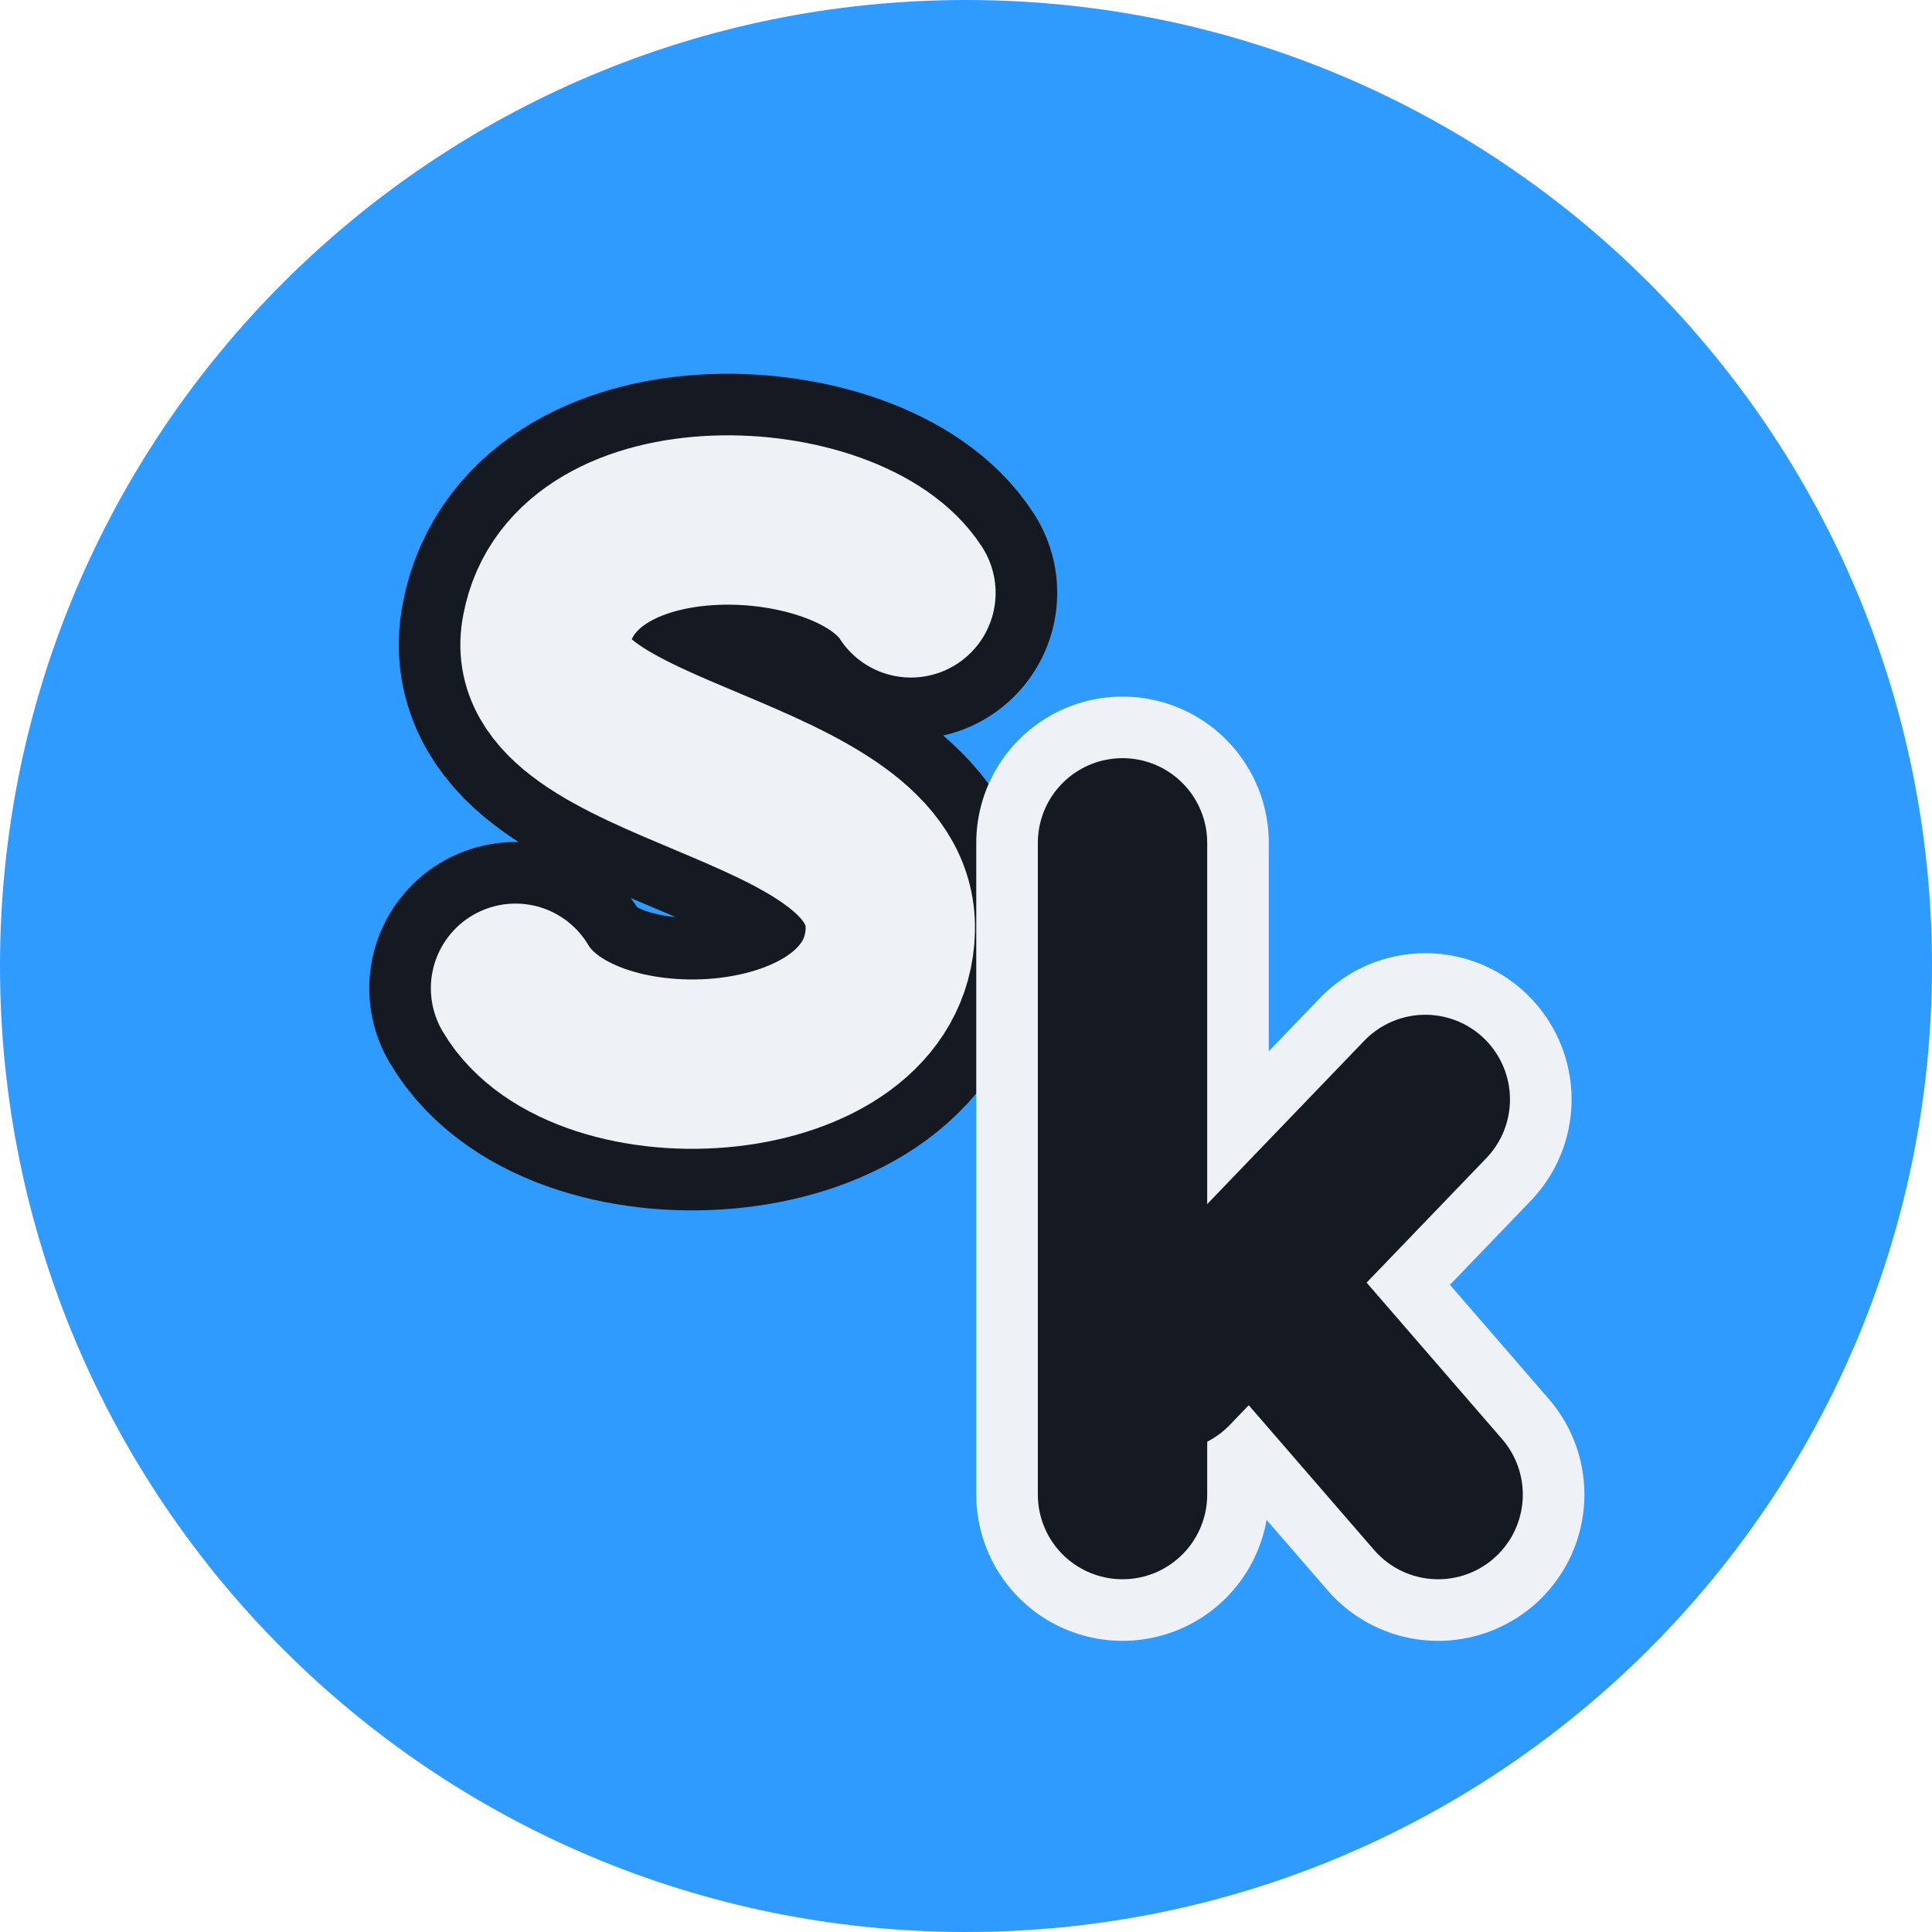
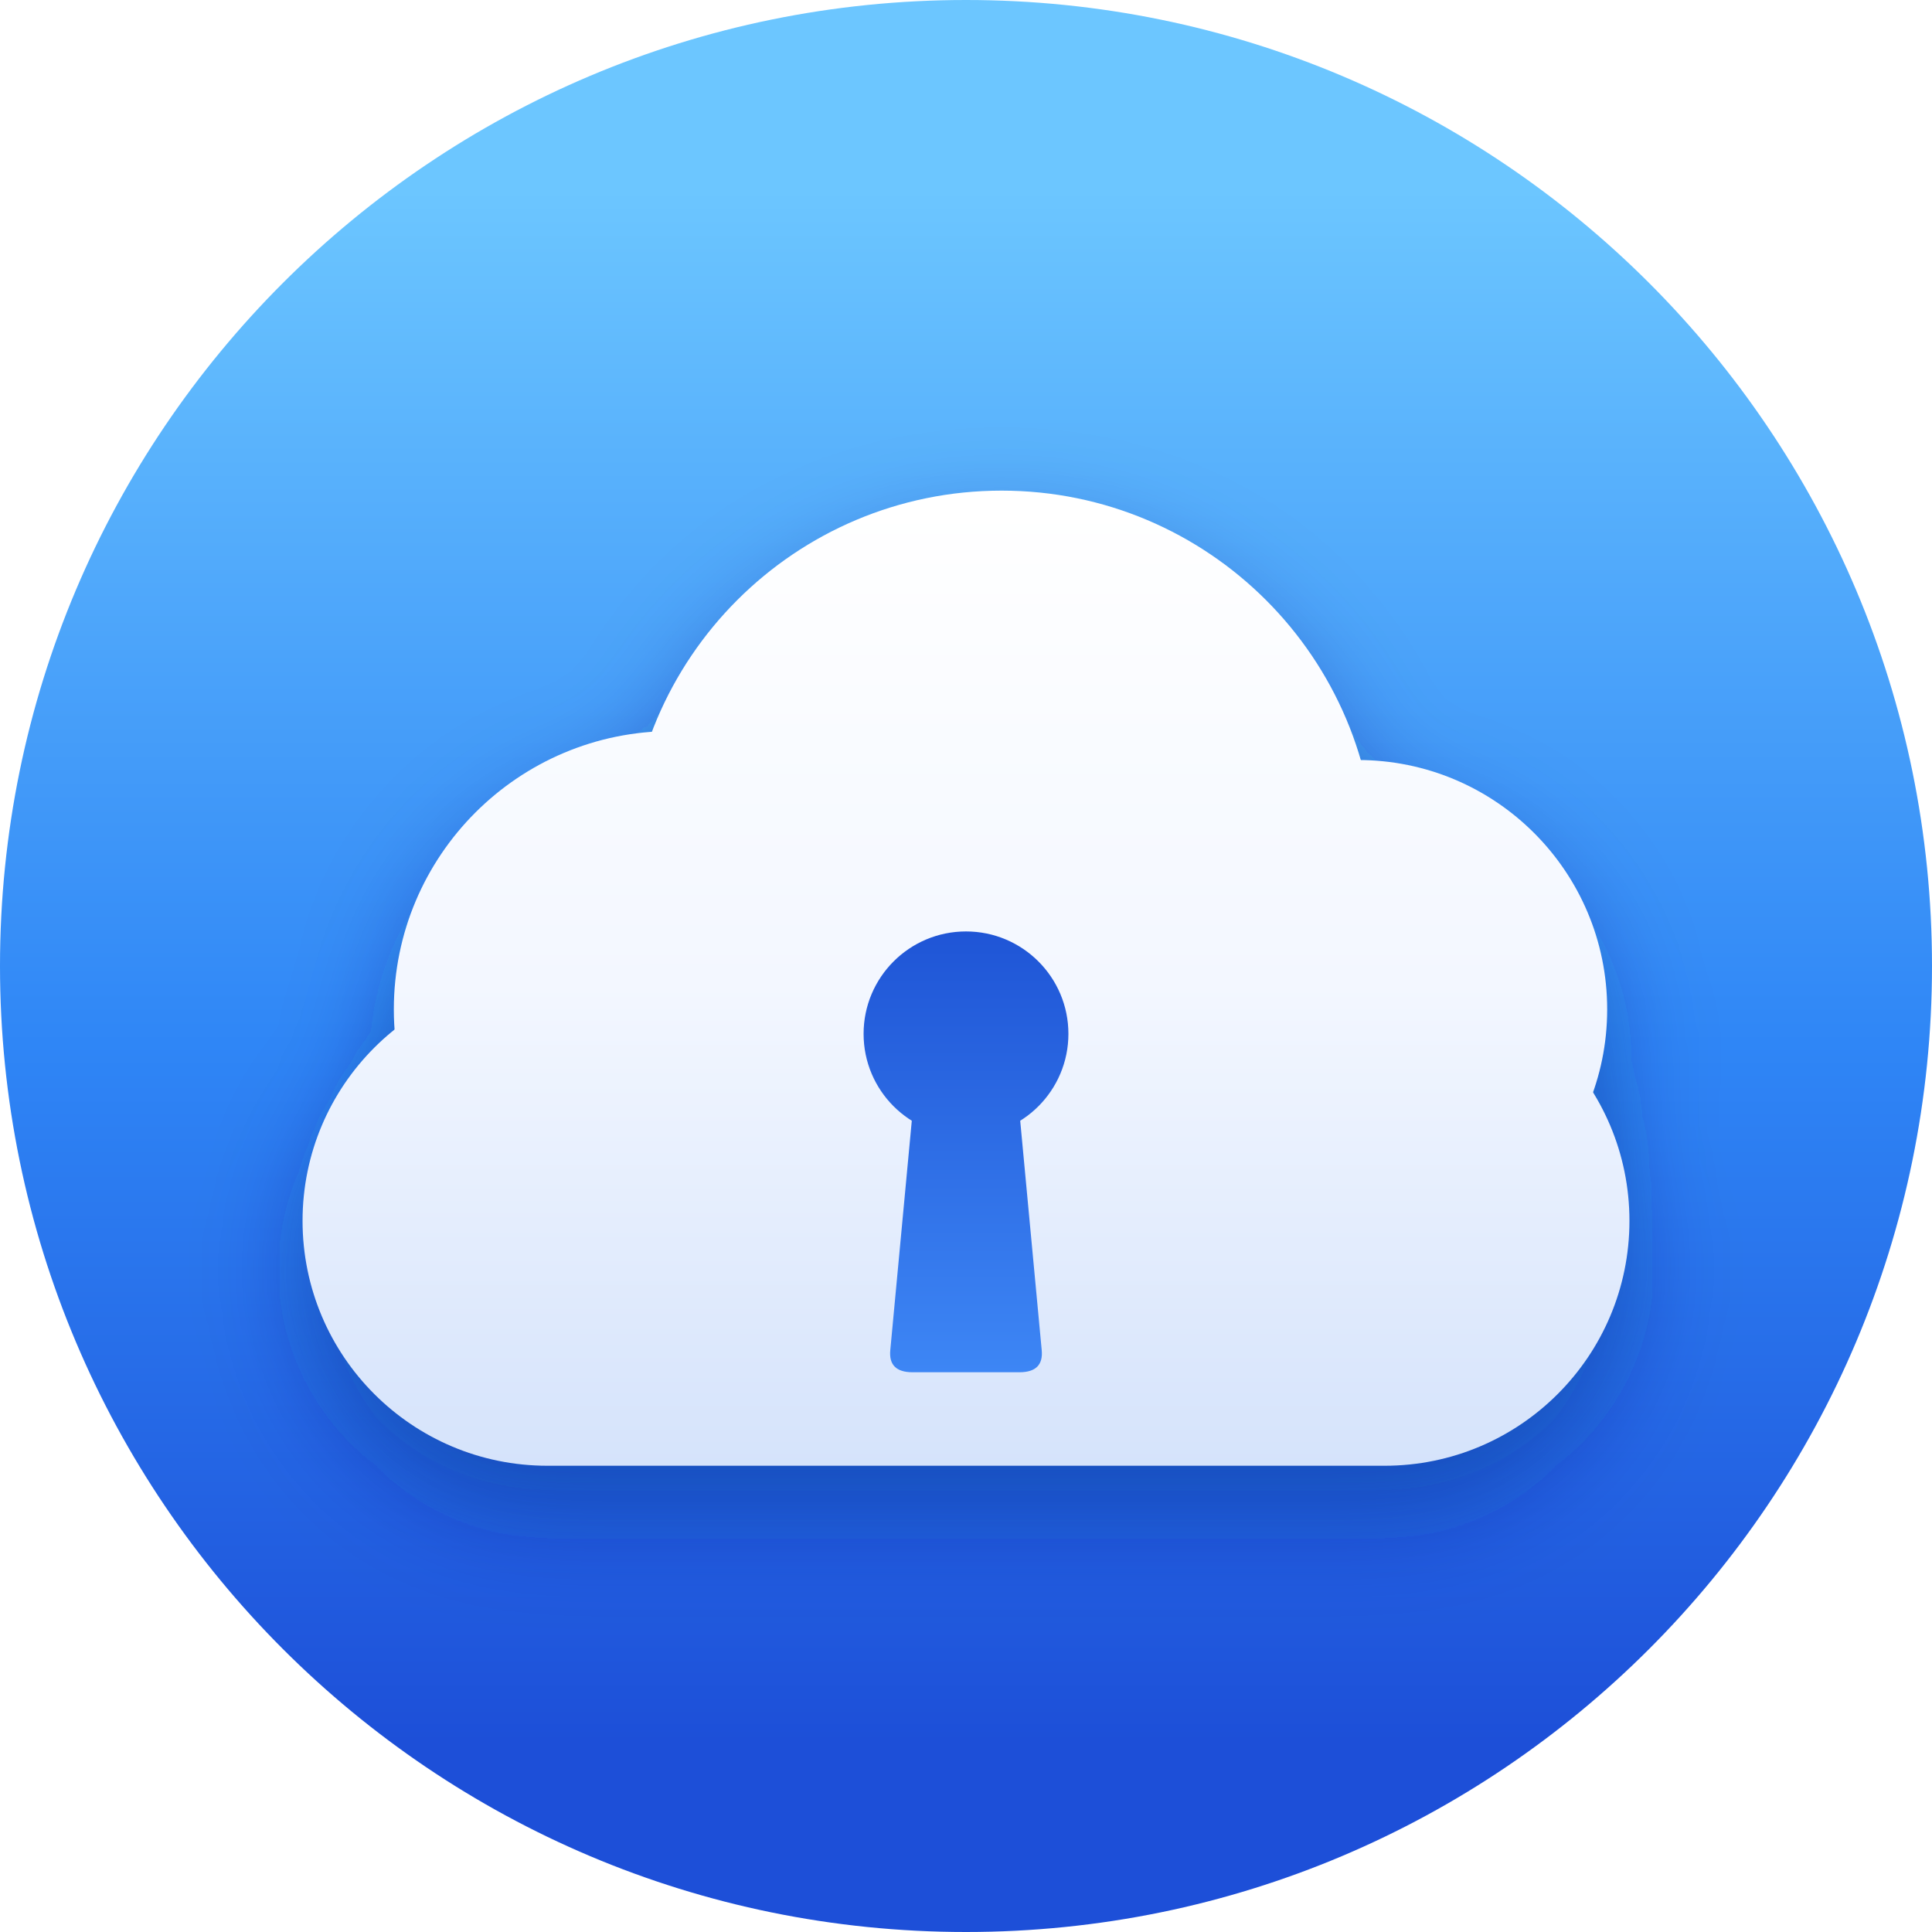
<svg xmlns="http://www.w3.org/2000/svg" viewBox="0 0 1024 1024">
-   <circle cx="512" cy="512" r="512" fill="#2F9BFF" />
-   <g transform="translate(512 512) scale(0.68) translate(-468 -460)">
-     <g transform="translate(74 70) scale(1.34)">
-       <path d="M262 74C226 18 66 10 50 96C34 176 252 178 250 270C248 362 72 372 32 304" fill="none" stroke="#151A22" stroke-width="170.149" stroke-linecap="round" stroke-linejoin="round" />
-       <path d="M262 74C226 18 66 10 50 96C34 176 252 178 250 270C248 362 72 372 32 304" fill="none" stroke="#EEF2F7" stroke-width="98.507" stroke-linecap="round" stroke-linejoin="round" />
-     </g>
-     <g transform="translate(590 540)">
-       <path d="M0 -176V332" fill="none" stroke="#EEF2F7" stroke-width="228" stroke-linecap="round" stroke-linejoin="round" />
-       <path d="M236 24L36 232" fill="none" stroke="#EEF2F7" stroke-width="228" stroke-linecap="round" stroke-linejoin="round" />
-       <path d="M104 168L246 332" fill="none" stroke="#EEF2F7" stroke-width="228" stroke-linecap="round" stroke-linejoin="round" />
-       <path d="M0 -176V332" fill="none" stroke="#151A22" stroke-width="132" stroke-linecap="round" stroke-linejoin="round" />
-       <path d="M236 24L36 232" fill="none" stroke="#151A22" stroke-width="132" stroke-linecap="round" stroke-linejoin="round" />
-       <path d="M104 168L246 332" fill="none" stroke="#151A22" stroke-width="132" stroke-linecap="round" stroke-linejoin="round" />
+   <defs>
+     <linearGradient id="sky" gradientUnits="userSpaceOnUse" x1="512" y1="924" x2="512" y2="100">
+       <stop offset="0" stop-color="#6CC6FF" />
+       <stop offset="0.55" stop-color="#2F86F6" />
+       <stop offset="1" stop-color="#1D4FD8" />
+     </linearGradient>
+     <radialGradient id="glow" gradientUnits="userSpaceOnUse" cx="690" cy="700" r="420">
+       <stop offset="0" stop-color="#FFF2C4" stop-opacity="0.55" />
+       <stop offset="1" stop-color="#FFF2C4" stop-opacity="0" />
+     </radialGradient>
+     <radialGradient id="halo" gradientUnits="userSpaceOnUse" cx="668" cy="612" r="250">
+       <stop offset="0.48" stop-color="#FFD866" stop-opacity="0.65" />
+       <stop offset="1" stop-color="#FFD866" stop-opacity="0" />
+     </radialGradient>
+     <linearGradient id="sun" gradientUnits="userSpaceOnUse" x1="668" y1="744" x2="668" y2="480">
+       <stop offset="0" stop-color="#FFE27A" />
+       <stop offset="1" stop-color="#FFB531" />
+     </linearGradient>
+     <linearGradient id="cloud" gradientUnits="userSpaceOnUse" x1="512" y1="682" x2="512" y2="250">
+       <stop offset="0" stop-color="#FFFFFF" />
+       <stop offset="0.5" stop-color="#F3F7FF" />
+       <stop offset="1" stop-color="#D5E3FB" />
+     </linearGradient>
+     <linearGradient id="key" gradientUnits="userSpaceOnUse" x1="512" y1="490" x2="512" y2="292">
+       <stop offset="0" stop-color="#1F55D6" />
+       <stop offset="1" stop-color="#3D86F5" />
+     </linearGradient>
+     <linearGradient id="sheen" gradientUnits="userSpaceOnUse" x1="512" y1="924" x2="512" y2="640">
+       <stop offset="0" stop-color="#FFFFFF" stop-opacity="0.28" />
+       <stop offset="1" stop-color="#FFFFFF" stop-opacity="0" />
+     </linearGradient>
+     <filter id="soft" x="-20%" y="-20%" width="140%" height="140%">
+       <feGaussianBlur stdDeviation="23" />
+     </filter>
+   </defs>
+   <g transform="matrix(1 0 0 -1 0 1024)">
+     <path d="M0 512 a512 512 0 1 0 1024 0 a512 512 0 1 0 -1024 0 Z" fill="url(#sky)" />
+     <g transform="translate(512 502) scale(1.18) translate(-512 -466)">
+       <g transform="translate(0 -22)" fill="#0A2A80" fill-opacity="0.4" filter="url(#soft)">
+         <path d="M324 250 H700 A110 110 0 0 1 810 360 V360 A110 110 0 0 1 700 470 H324 A110 110 0 0 1 214 360 V360 A110 110 0 0 1 324 250 Z" />
+         <path d="M255 455 a125 125 0 1 0 250 0 a125 125 0 1 0 -250 0 Z" />
+         <path d="M360 520 a168 168 0 1 0 336 0 a168 168 0 1 0 -336 0 Z" />
+         <path d="M576 455 a112 112 0 1 0 224 0 a112 112 0 1 0 -224 0 Z" />
+       </g>
+       <path d="M324 250 H700 A110 110 0 0 1 810 360 V360 A110 110 0 0 1 700 470 H324 A110 110 0 0 1 214 360 V360 A110 110 0 0 1 324 250 Z" fill="url(#cloud)" />
+       <path d="M255 455 a125 125 0 1 0 250 0 a125 125 0 1 0 -250 0 Z" fill="url(#cloud)" />
+       <path d="M360 520 a168 168 0 1 0 336 0 a168 168 0 1 0 -336 0 Z" fill="url(#cloud)" />
+       <path d="M576 455 a112 112 0 1 0 224 0 a112 112 0 1 0 -224 0 Z" fill="url(#cloud)" />
+       <path d="M466 444 a46 46 0 1 0 92 0 a46 46 0 1 0 -92 0 Z" fill="url(#key)" />
+       <path d="M490 430 L534 430 L546 302 Q547 292 536 292 L488 292 Q477 292 478 302 Z" fill="url(#key)" />
    </g>
  </g>
</svg>
